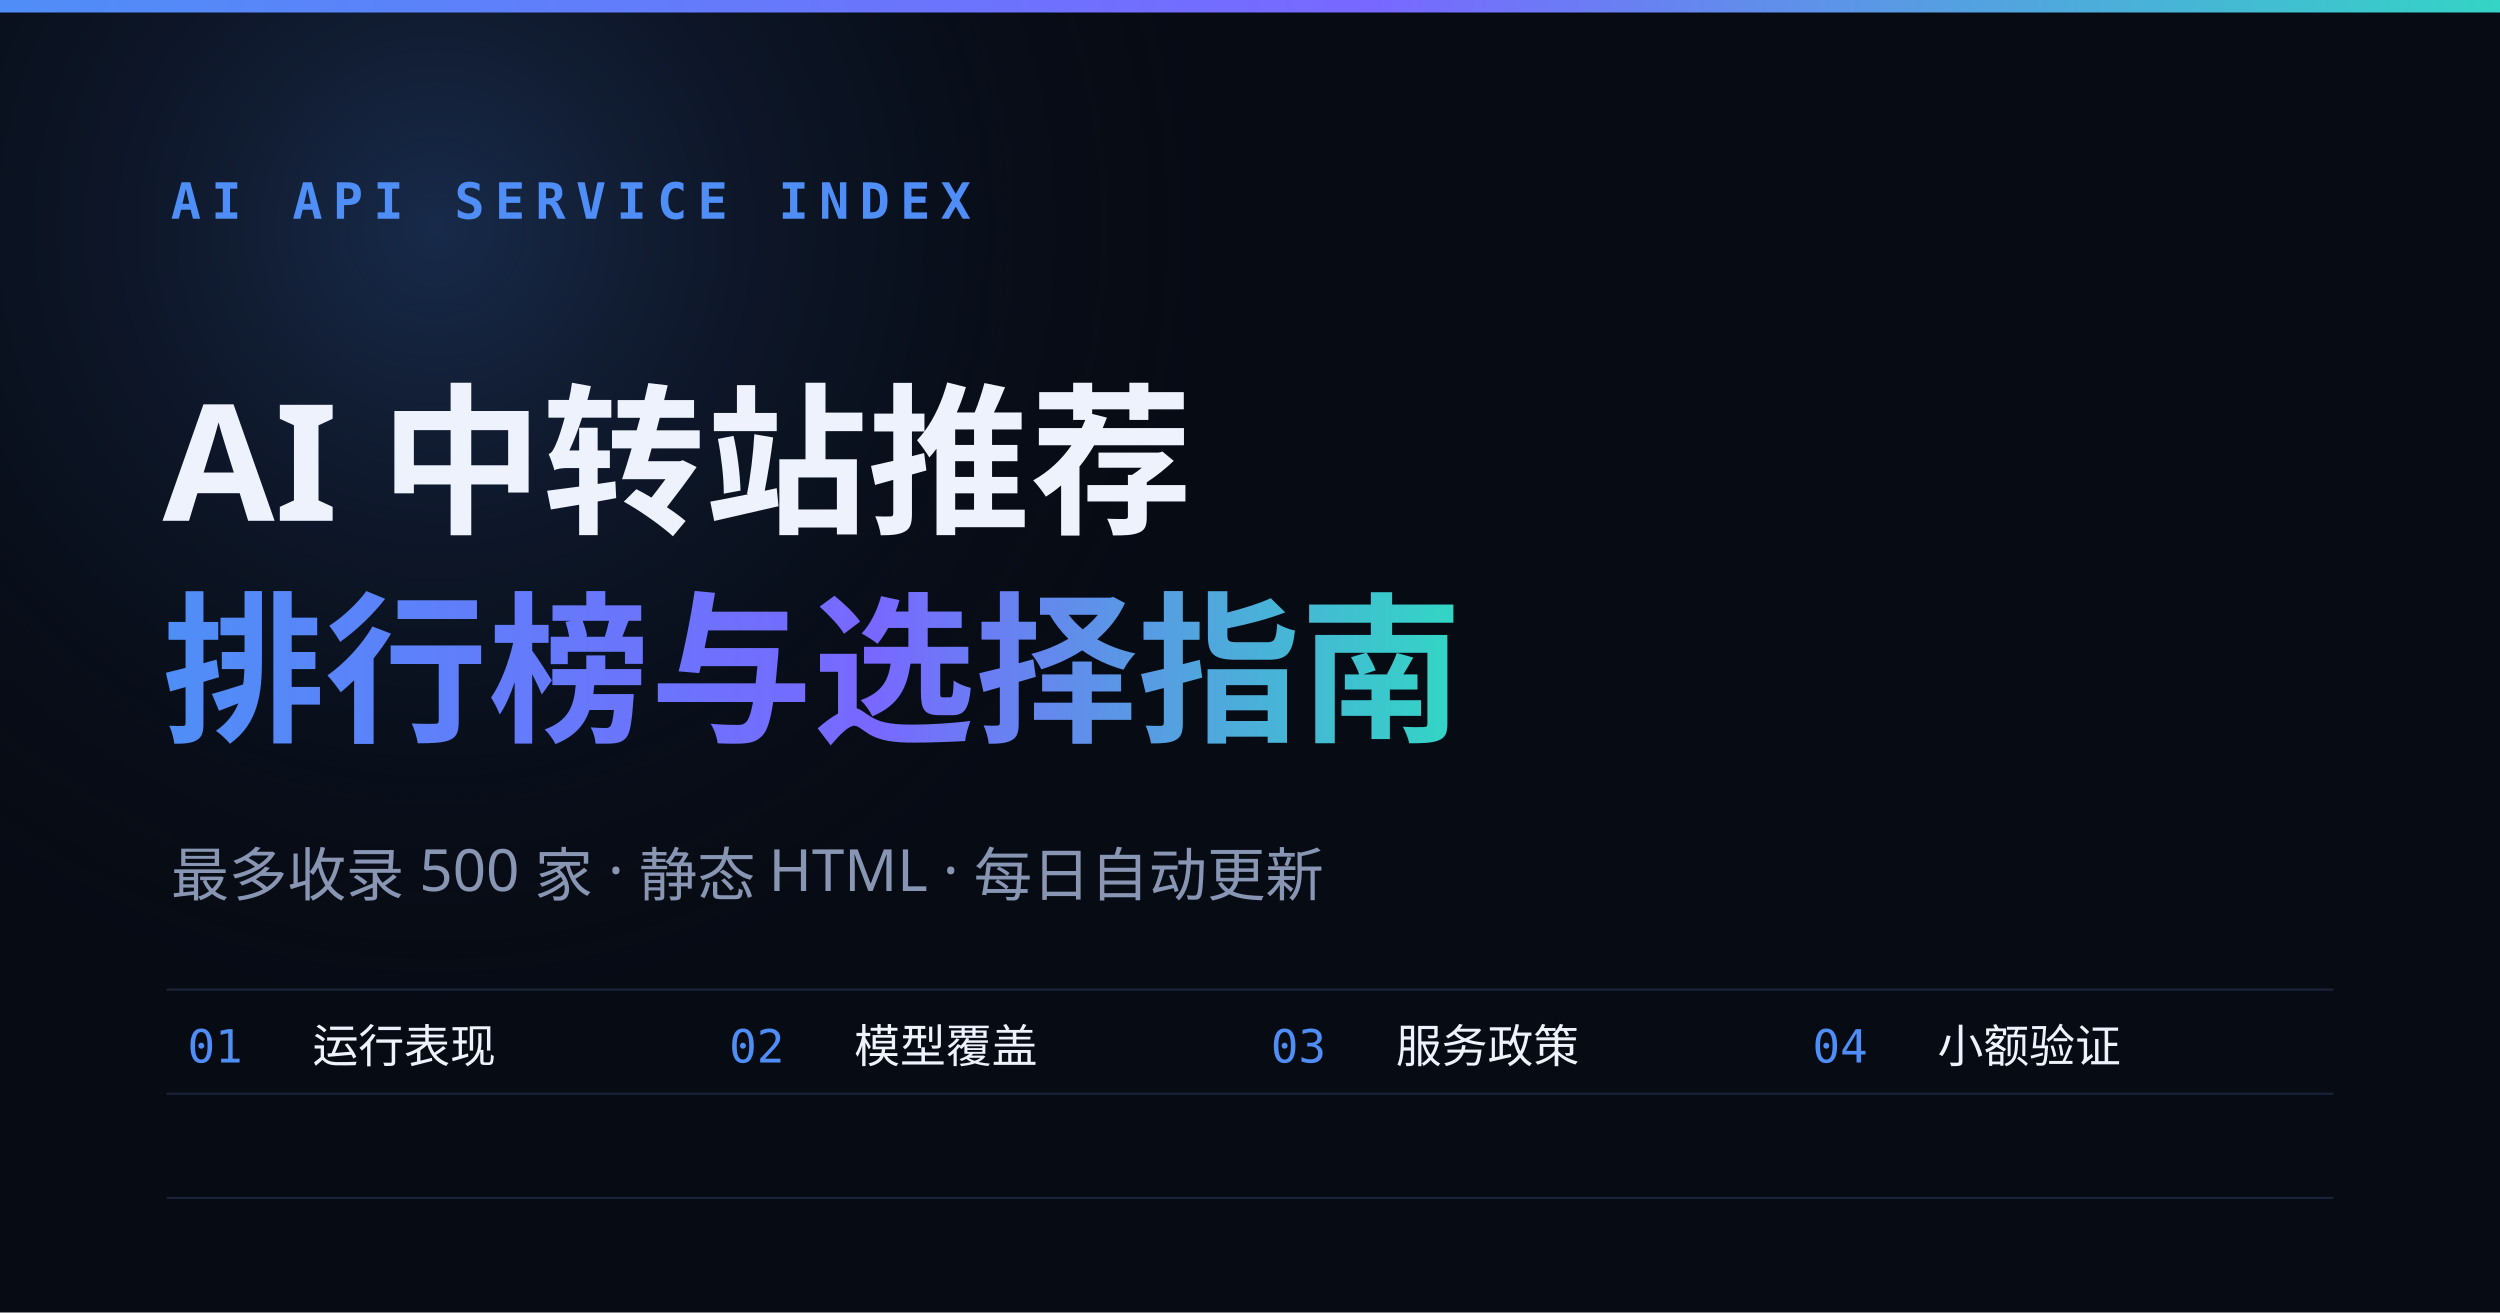
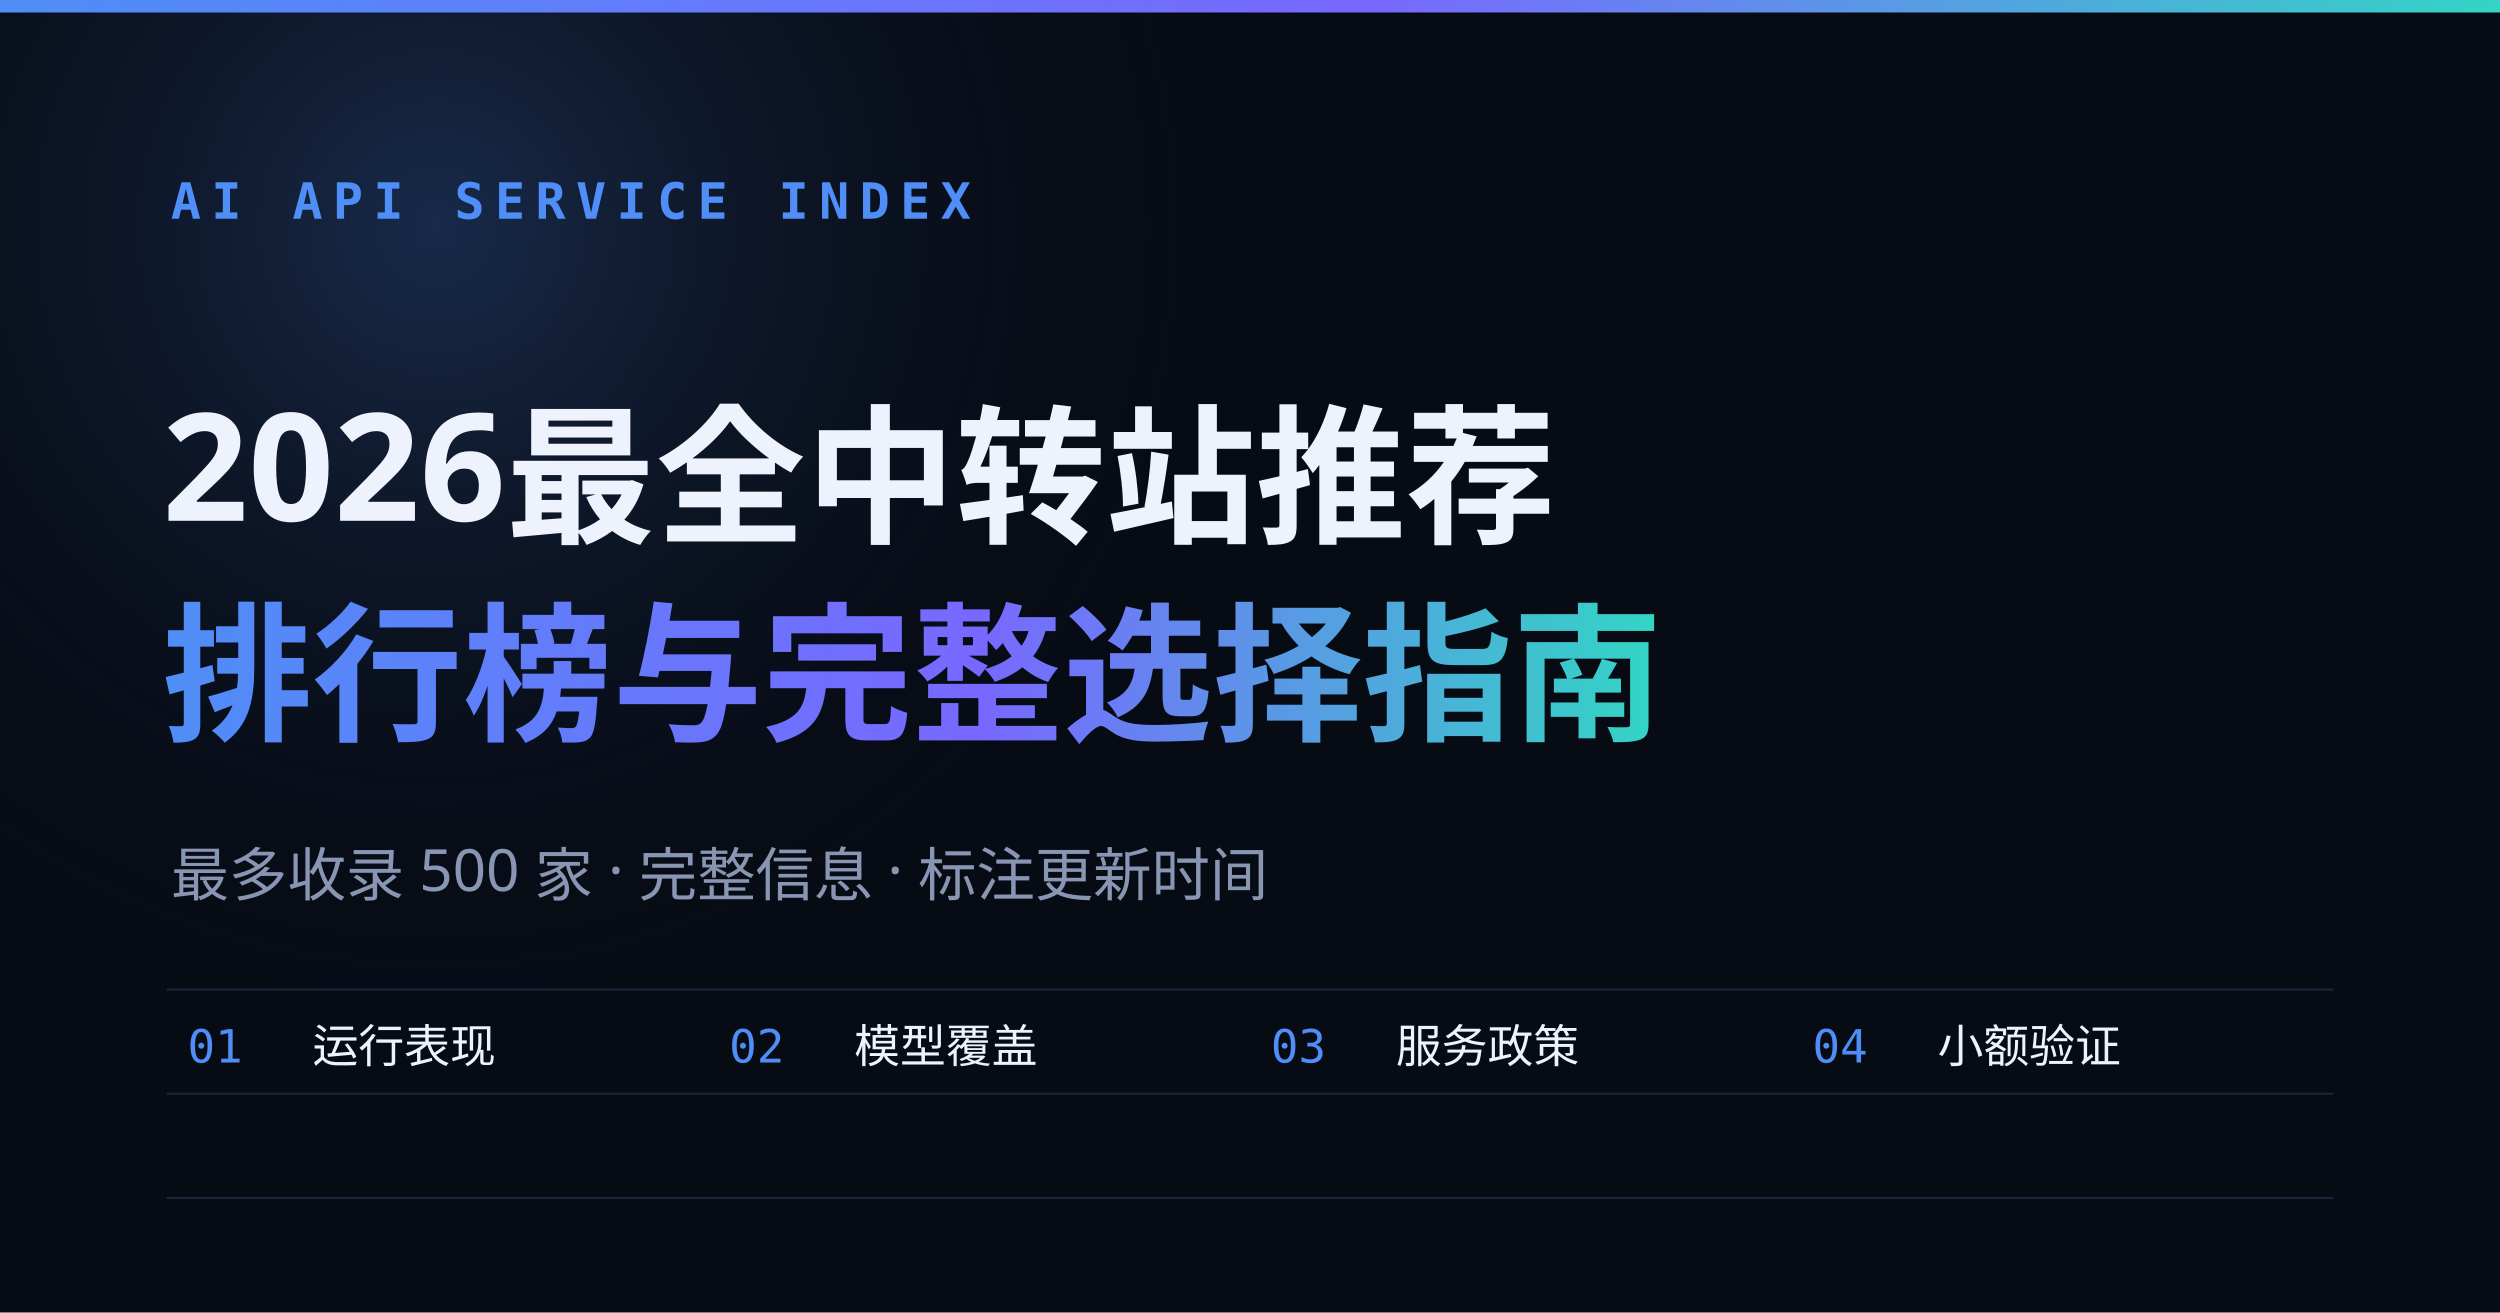
<svg xmlns="http://www.w3.org/2000/svg" width="1200" height="630" viewBox="0 0 1200 630">
  <defs>
    <linearGradient id="line" x1="0" x2="1">
      <stop stop-color="#4f8ef7" />
      <stop offset=".55" stop-color="#7868ff" />
      <stop offset="1" stop-color="#33d5c5" />
    </linearGradient>
    <radialGradient id="glow">
      <stop stop-color="#4f8ef7" stop-opacity=".24" />
      <stop offset="1" stop-color="#070b14" stop-opacity="0" />
    </radialGradient>
  </defs>
  <rect width="1200" height="630" fill="#070b14" />
  <circle cx="210" cy="110" r="390" fill="url(#glow)" />
  <rect width="1200" height="6" fill="url(#line)" />
  <g fill="none" stroke="#1b2438">
    <path d="M80 475h1040" />
    <path d="M80 525h1040" />
    <path d="M80 575h1040" />
  </g>
  <text x="82" y="105" fill="#4f8ef7" font-family="monospace" font-size="24" font-weight="700" letter-spacing="5">AI API SERVICE INDEX</text>
-   <text x="78" y="250" fill="#eef2fc" font-family="sans-serif" font-size="78" font-weight="700">AI 中转站推荐</text>
-   <text x="78" y="350" fill="url(#line)" font-family="sans-serif" font-size="78" font-weight="700">排行榜与选择指南</text>
-   <text x="82" y="430" fill="#8896b3" font-family="sans-serif" font-size="28">最多收录 500 家 · 静态 HTML · 每日自动更新</text>
+   <text x="78" y="250" fill="#eef2fc" font-family="sans-serif" font-size="72" font-weight="700">2026最全中转站推荐</text>
+   <text x="78" y="350" fill="url(#line)" font-family="sans-serif" font-size="72" font-weight="700">排行榜与完整选择指南</text>
+   <text x="82" y="430" fill="#8896b3" font-family="sans-serif" font-size="28">最多收录 500 家 · 完整信息 · 标注更新时间</text>
  <g font-family="monospace" font-size="22">
    <text x="90" y="510" fill="#4f8ef7">01</text>
    <text x="150" y="510" fill="#eef2fc">运行表现</text>
    <text x="350" y="510" fill="#4f8ef7">02</text>
    <text x="410" y="510" fill="#eef2fc">模型覆盖</text>
    <text x="610" y="510" fill="#4f8ef7">03</text>
    <text x="670" y="510" fill="#eef2fc">服务政策</text>
    <text x="870" y="510" fill="#4f8ef7">04</text>
    <text x="930" y="510" fill="#eef2fc">小额验证</text>
  </g>
</svg>
